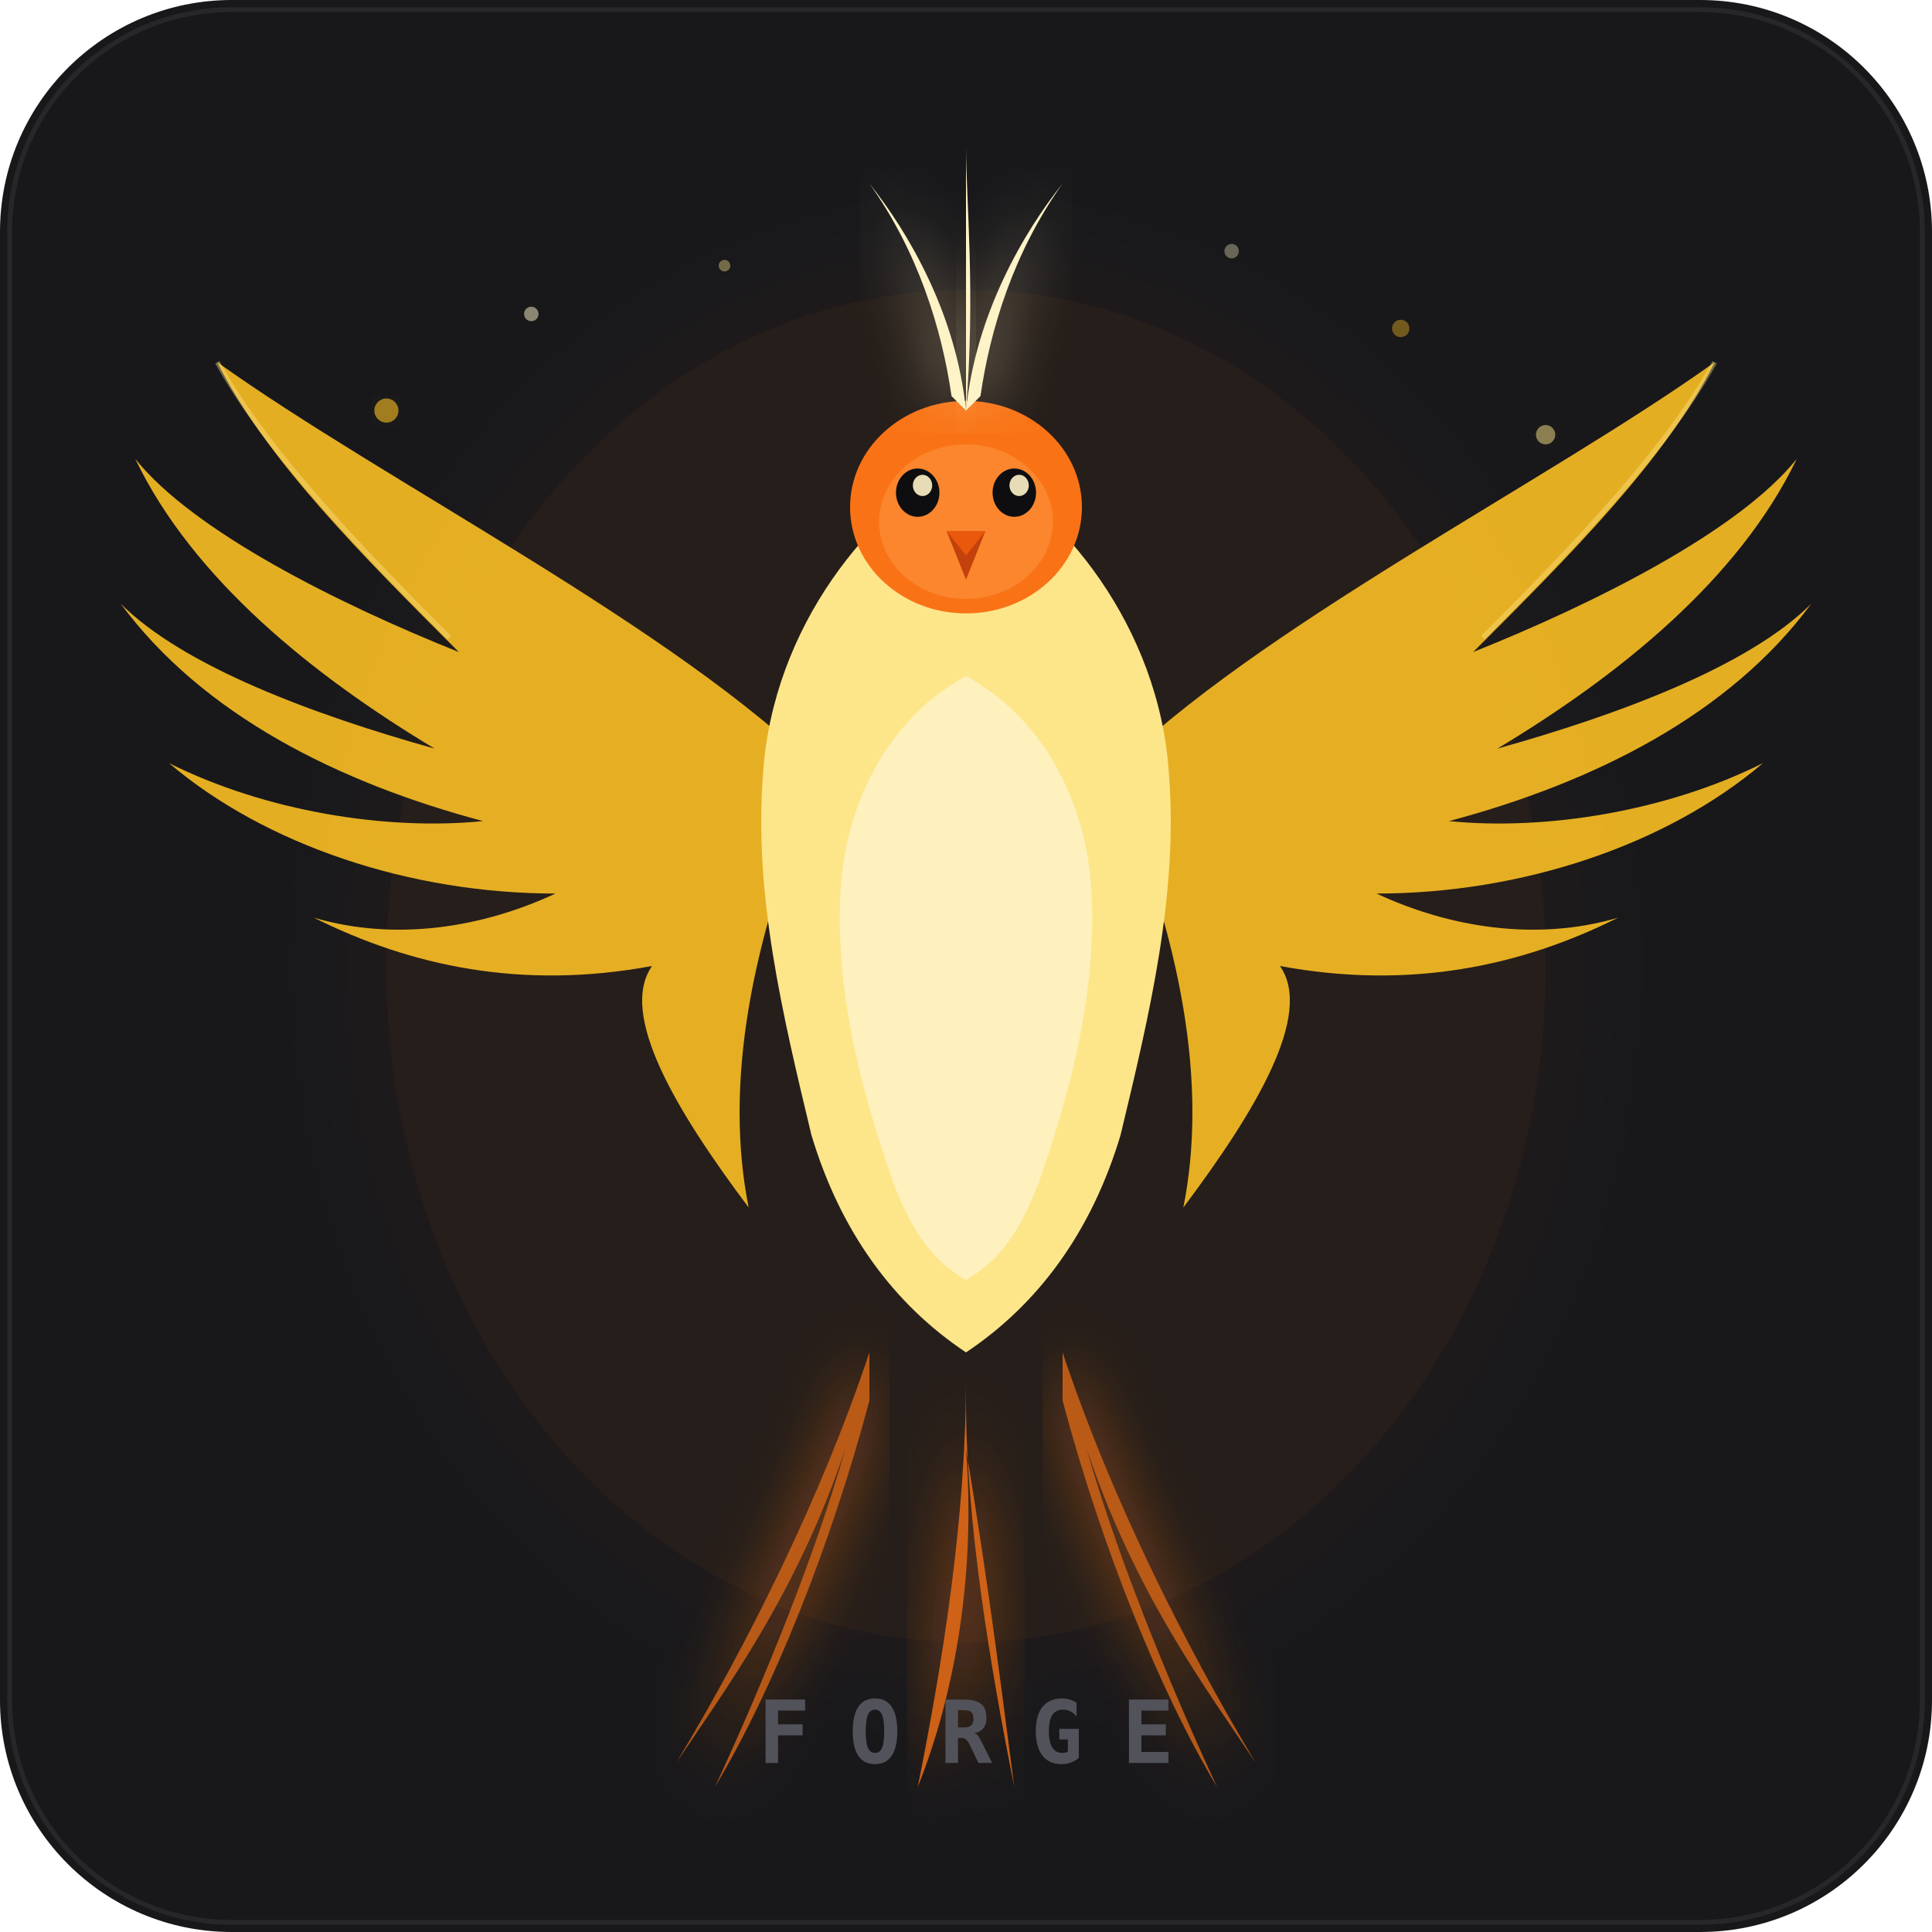
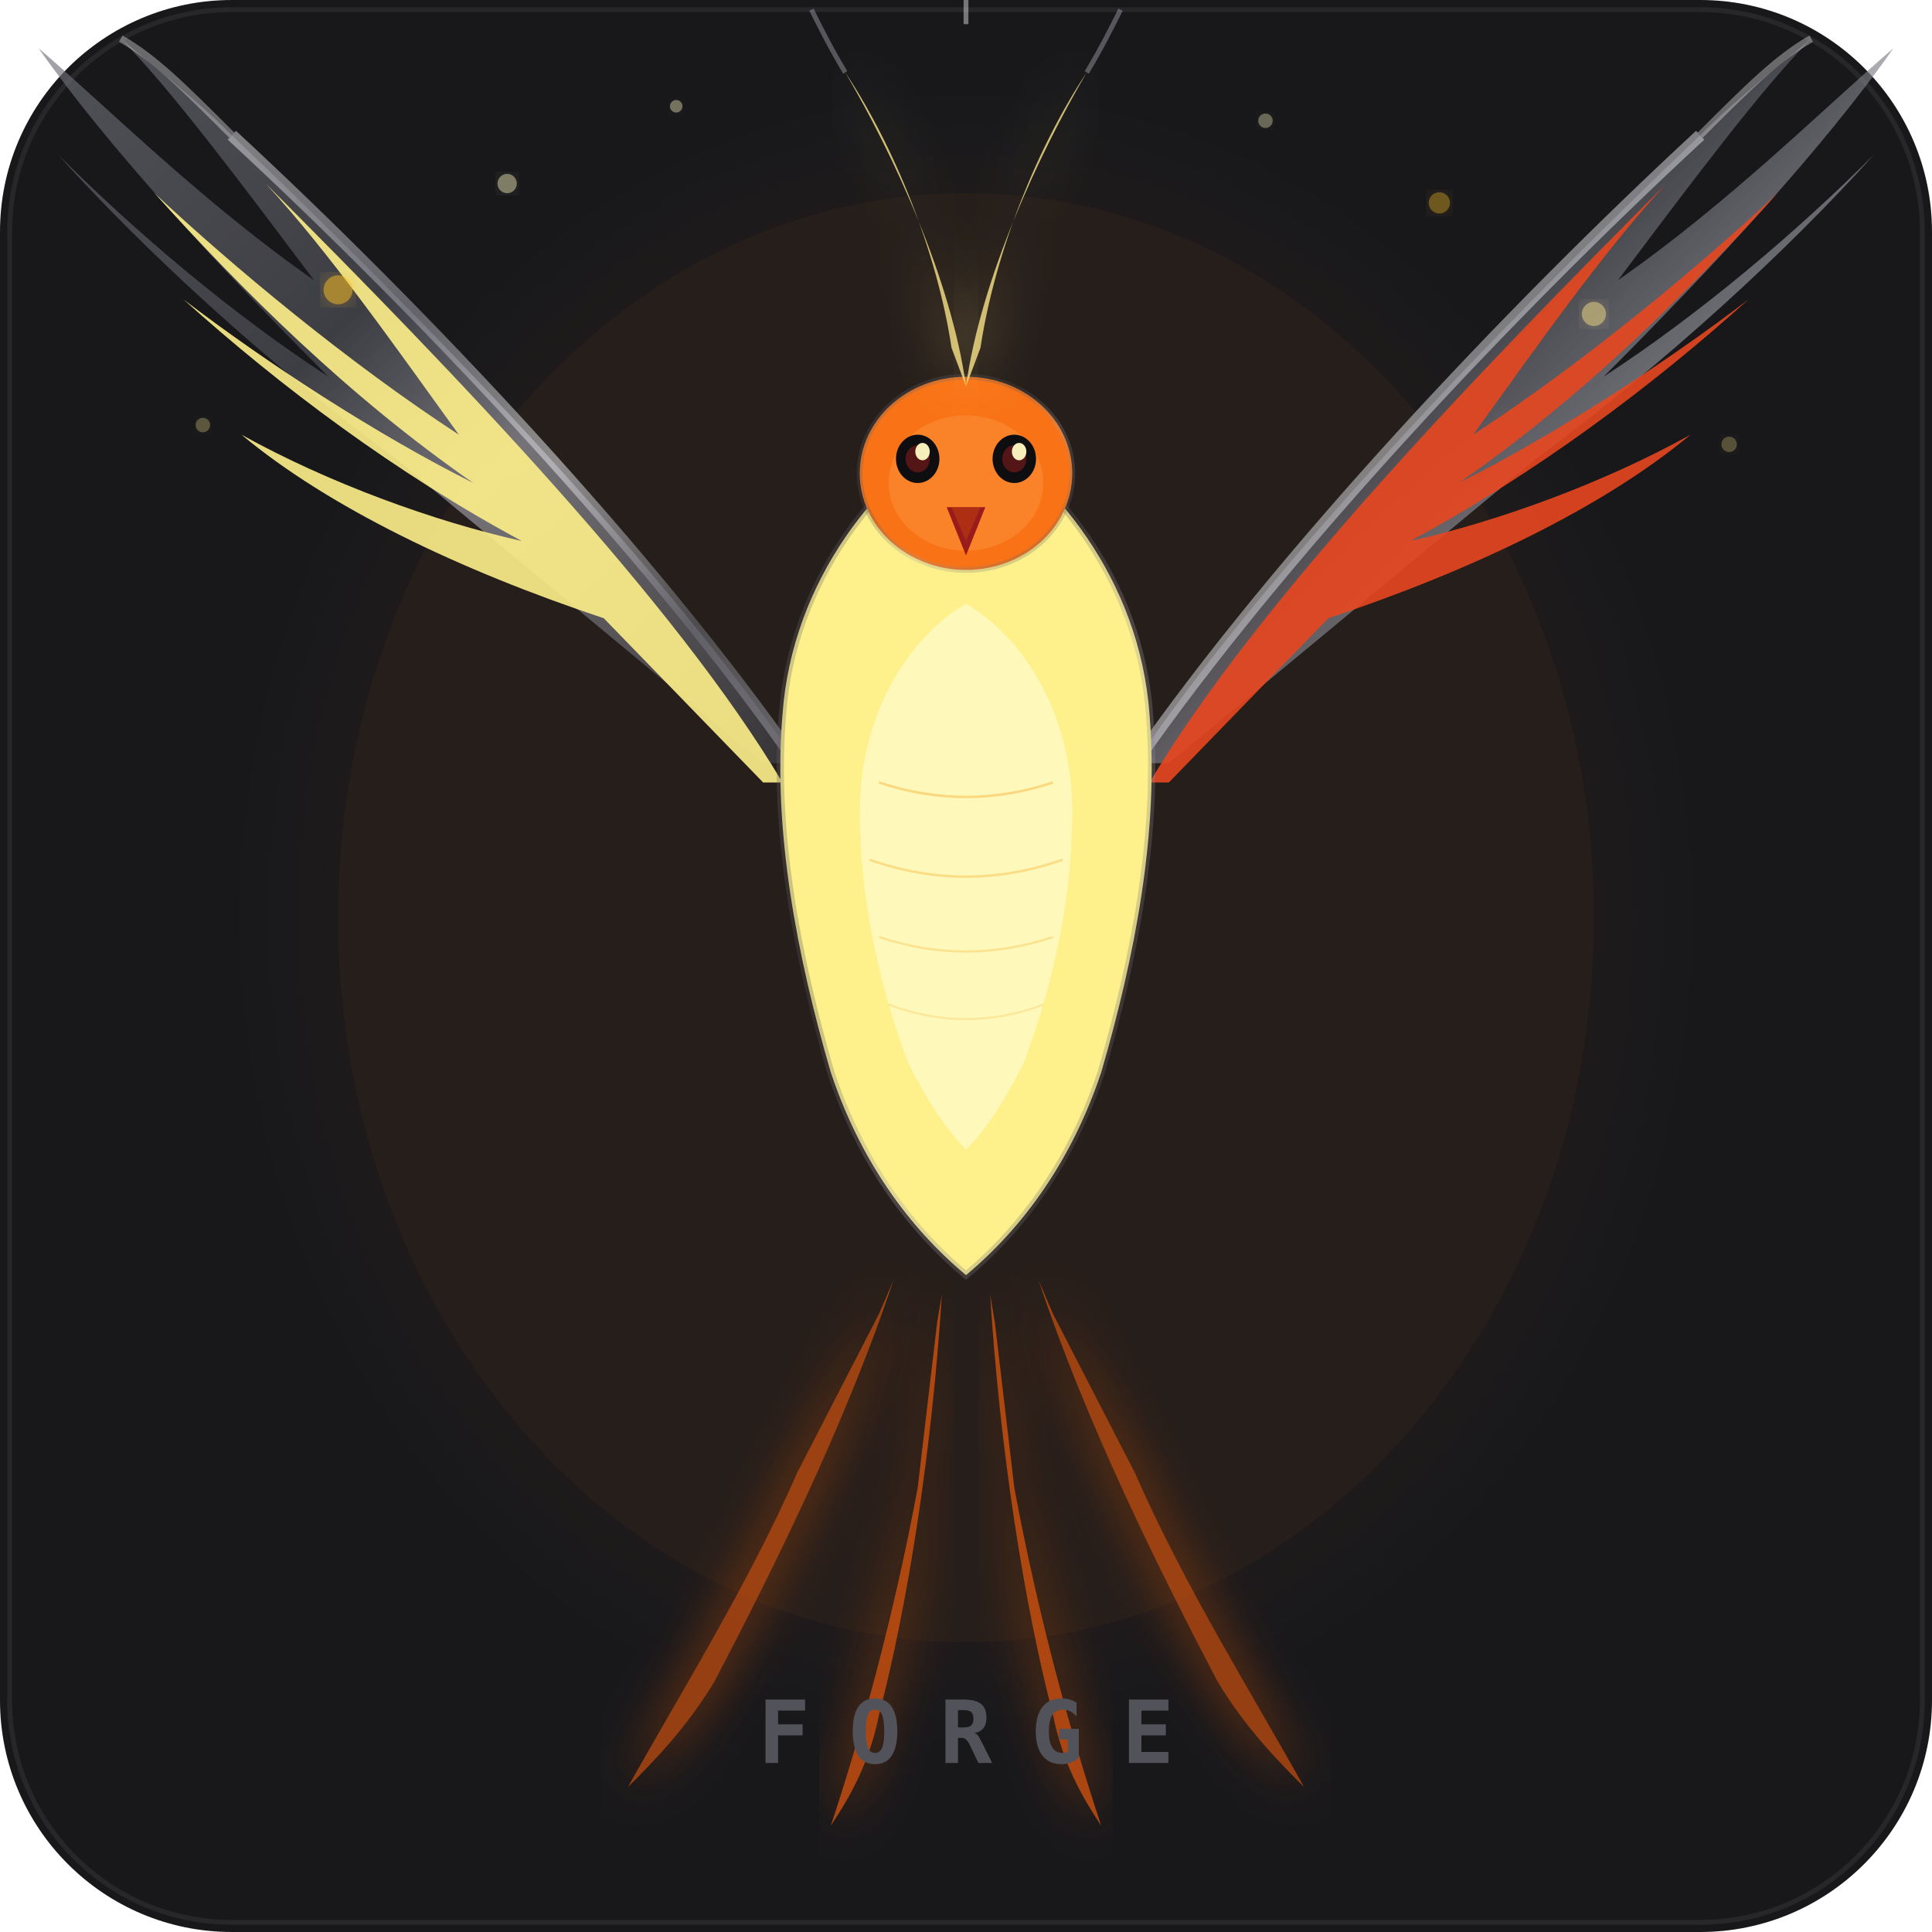
<svg xmlns="http://www.w3.org/2000/svg" viewBox="0 0 400 400" fill="none">
  <defs>
    <linearGradient id="bg" x1="0" y1="0" x2="400" y2="400">
      <stop offset="0%" stop-color="#18181b" />
      <stop offset="100%" stop-color="#0e0e10" />
    </linearGradient>
-     <linearGradient id="bodyMain" x1="200" y1="60" x2="200" y2="320">
-       <stop offset="0%" stop-color="#fde68a" />
-       <stop offset="25%" stop-color="#f97316" />
-       <stop offset="60%" stop-color="#ea580c" />
-       <stop offset="100%" stop-color="#c2410c" />
+     <linearGradient id="fireBody" x1="200" y1="50" x2="200" y2="310">
+       <stop offset="0%" stop-color="#fef08a" />
+       <stop offset="20%" stop-color="#fbbf24" />
+       <stop offset="50%" stop-color="#f97316" />
+       <stop offset="80%" stop-color="#dc2626" />
+       <stop offset="100%" stop-color="#991b1b" />
    </linearGradient>
-     <linearGradient id="wingLeft" x1="60" y1="100" x2="180" y2="250">
-       <stop offset="0%" stop-color="#fbbf24" />
-       <stop offset="50%" stop-color="#f97316" />
+     <linearGradient id="fireWingL" x1="20" y1="50" x2="180" y2="240">
+       <stop offset="0%" stop-color="#fef08a" />
+       <stop offset="30%" stop-color="#fbbf24" />
+       <stop offset="60%" stop-color="#f97316" />
      <stop offset="100%" stop-color="#dc2626" />
    </linearGradient>
-     <linearGradient id="wingRight" x1="220" y1="100" x2="340" y2="250">
-       <stop offset="0%" stop-color="#fbbf24" />
-       <stop offset="50%" stop-color="#f97316" />
+     <linearGradient id="fireWingR" x1="380" y1="50" x2="220" y2="240">
+       <stop offset="0%" stop-color="#fef08a" />
+       <stop offset="30%" stop-color="#fbbf24" />
+       <stop offset="60%" stop-color="#f97316" />
      <stop offset="100%" stop-color="#dc2626" />
    </linearGradient>
-     <linearGradient id="chest" x1="200" y1="160" x2="200" y2="280">
-       <stop offset="0%" stop-color="#fef3c7" />
+     <linearGradient id="fireChest" x1="200" y1="120" x2="200" y2="250">
+       <stop offset="0%" stop-color="#fef9c3" />
      <stop offset="50%" stop-color="#fde68a" />
-       <stop offset="100%" stop-color="#fbbf24" />
+       <stop offset="100%" stop-color="#f59e0b" />
    </linearGradient>
-     <linearGradient id="tailFlame" x1="200" y1="280" x2="200" y2="370">
-       <stop offset="0%" stop-color="#f97316" />
-       <stop offset="40%" stop-color="#ef4444" />
-       <stop offset="100%" stop-color="#dc2626" stop-opacity="0.3" />
+     <linearGradient id="fireTail" x1="200" y1="260" x2="200" y2="370">
+       <stop offset="0%" stop-color="#ea580c" />
+       <stop offset="50%" stop-color="#dc2626" />
+       <stop offset="100%" stop-color="#7f1d1d" stop-opacity="0" />
    </linearGradient>
-     <linearGradient id="crest" x1="200" y1="50" x2="200" y2="100">
-       <stop offset="0%" stop-color="#fef3c7" />
-       <stop offset="100%" stop-color="#f97316" />
+     <linearGradient id="chrome" x1="0" y1="0" x2="1" y2="1">
+       <stop offset="0%" stop-color="#d4d4d8" />
+       <stop offset="30%" stop-color="#a1a1aa" />
+       <stop offset="55%" stop-color="#e4e4e7" />
+       <stop offset="80%" stop-color="#71717a" />
+       <stop offset="100%" stop-color="#a1a1aa" />
+     </linearGradient>
+     <linearGradient id="chromeDark" x1="0" y1="0" x2="1" y2="1">
+       <stop offset="0%" stop-color="#71717a" />
+       <stop offset="40%" stop-color="#52525b" />
+       <stop offset="60%" stop-color="#a1a1aa" />
+       <stop offset="100%" stop-color="#3f3f46" />
    </linearGradient>
    <filter id="glow">
-       <feGaussianBlur stdDeviation="6" result="blur" />
+       <feGaussianBlur stdDeviation="5" result="b" />
      <feMerge>
-         <feMergeNode in="blur" />
+         <feMergeNode in="b" />
        <feMergeNode in="SourceGraphic" />
      </feMerge>
    </filter>
    <filter id="softGlow">
-       <feGaussianBlur stdDeviation="12" result="blur" />
+       <feGaussianBlur stdDeviation="12" result="b" />
      <feMerge>
-         <feMergeNode in="blur" />
+         <feMergeNode in="b" />
+         <feMergeNode in="SourceGraphic" />
+       </feMerge>
+     </filter>
+     <filter id="emberGlow">
+       <feGaussianBlur stdDeviation="3" result="b" />
+       <feMerge>
+         <feMergeNode in="b" />
        <feMergeNode in="SourceGraphic" />
      </feMerge>
    </filter>
  </defs>
  <rect width="400" height="400" rx="48" fill="url(#bg)" />
  <rect x="2" y="2" width="396" height="396" rx="46" fill="none" stroke="#27272a" stroke-width="1" />
-   <ellipse cx="200" cy="200" rx="120" ry="140" fill="#f97316" opacity="0.06" filter="url(#softGlow)" />
-   <path d="M180 280 C170 310, 155 340, 140 365 C150 350, 165 330, 175 300 C168 325, 155 355, 148 370 C160 350, 172 320, 180 290Z" fill="url(#tailFlame)" opacity="0.7" filter="url(#glow)" />
-   <path d="M200 285 C200 315, 195 345, 190 370 C198 350, 202 325, 200 300 C205 330, 208 355, 210 370 C205 345, 200 315, 200 290Z" fill="url(#tailFlame)" opacity="0.8" filter="url(#glow)" />
-   <path d="M220 280 C230 310, 245 340, 260 365 C250 350, 235 330, 225 300 C232 325, 245 355, 252 370 C240 350, 228 320, 220 290Z" fill="url(#tailFlame)" opacity="0.7" filter="url(#glow)" />
-   <path d="M170 160     C140 130, 80 100, 45 75     C55 95, 75 115, 95 135     C70 125, 40 110, 28 95     C40 120, 65 140, 90 155     C65 148, 38 138, 25 125     C42 148, 70 162, 100 170     C80 172, 55 168, 35 158     C55 175, 85 185, 115 185     C100 192, 82 195, 65 190     C85 200, 108 205, 135 200     C128 210, 140 230, 155 250     C150 225, 155 195, 170 160Z" fill="url(#wingLeft)" opacity="0.9" />
-   <path d="M230 160     C260 130, 320 100, 355 75     C345 95, 325 115, 305 135     C330 125, 360 110, 372 95     C360 120, 335 140, 310 155     C335 148, 362 138, 375 125     C358 148, 330 162, 300 170     C320 172, 345 168, 365 158     C345 175, 315 185, 285 185     C300 192, 318 195, 335 190     C315 200, 292 205, 265 200     C272 210, 260 230, 245 250     C250 225, 245 195, 230 160Z" fill="url(#wingRight)" opacity="0.9" />
-   <path d="M200 95     C220 105, 240 130, 242 160     C244 185, 238 210, 232 235     C226 255, 215 270, 200 280     C185 270, 174 255, 168 235     C162 210, 156 185, 158 160     C160 130, 180 105, 200 95Z" fill="url(#bodyMain)" />
-   <path d="M200 140     C215 148, 225 165, 226 185     C227 205, 222 225, 215 245     C210 258, 205 262, 200 265     C195 262, 190 258, 185 245     C178 225, 173 205, 174 185     C175 165, 185 148, 200 140Z" fill="url(#chest)" opacity="0.85" />
-   <ellipse cx="200" cy="105" rx="24" ry="22" fill="#f97316" />
-   <ellipse cx="200" cy="108" rx="18" ry="16" fill="#fb923c" opacity="0.6" />
-   <path d="M200 85 C198 65, 188 48, 180 38 C190 52, 195 68, 197 82Z" fill="url(#crest)" filter="url(#glow)" />
-   <path d="M200 85 C202 60, 200 42, 200 30 C200 45, 200 65, 200 82Z" fill="url(#crest)" filter="url(#glow)" />
-   <path d="M200 85 C202 65, 212 48, 220 38 C210 52, 205 68, 203 82Z" fill="url(#crest)" filter="url(#glow)" />
-   <ellipse cx="190" cy="102" rx="4.5" ry="5" fill="#0e0e10" />
-   <ellipse cx="210" cy="102" rx="4.5" ry="5" fill="#0e0e10" />
-   <ellipse cx="191" cy="100.5" rx="2" ry="2.2" fill="#fef3c7" opacity="0.9" />
-   <ellipse cx="211" cy="100.5" rx="2" ry="2.2" fill="#fef3c7" opacity="0.9" />
-   <path d="M196 110 L200 120 L204 110 Z" fill="#c2410c" />
-   <path d="M196 110 L200 115 L204 110 Z" fill="#ea580c" />
-   <path d="M45 75 C55 93, 73 112, 93 132" stroke="#fde68a" stroke-width="1" opacity="0.4" fill="none" />
-   <path d="M355 75 C345 93, 327 112, 307 132" stroke="#fde68a" stroke-width="1" opacity="0.4" fill="none" />
-   <circle cx="80" cy="85" r="2.5" fill="#fbbf24" opacity="0.6" filter="url(#glow)" />
-   <circle cx="320" cy="90" r="2" fill="#fde68a" opacity="0.5" filter="url(#glow)" />
-   <circle cx="110" cy="65" r="1.5" fill="#fef3c7" opacity="0.5" />
-   <circle cx="290" cy="68" r="1.8" fill="#fbbf24" opacity="0.4" />
-   <circle cx="150" cy="55" r="1.2" fill="#fde68a" opacity="0.4" />
-   <circle cx="255" cy="52" r="1.5" fill="#fef3c7" opacity="0.35" />
+   <ellipse cx="200" cy="190" rx="130" ry="150" fill="#f97316" opacity="0.06" filter="url(#softGlow)" />
+   <path d="M185 265 C175 295, 160 325, 148 348 C142 358, 135 365, 130 370 C140 352, 155 328, 165 305 L182 272Z" fill="url(#fireTail)" opacity="0.6" filter="url(#glow)" />
+   <path d="M195 268 C193 300, 188 332, 182 355 C180 365, 176 372, 172 378 C178 360, 185 335, 190 308 L194 274Z" fill="url(#fireTail)" opacity="0.7" filter="url(#glow)" />
+   <path d="M200 270 C200 305, 200 340, 200 368 C200 375, 200 380, 200 385 C200 375, 200 342, 200 308Z" fill="url(#fireTail)" opacity="0.85" filter="url(#glow)" />
+   <path d="M205 268 C207 300, 212 332, 218 355 C220 365, 224 372, 228 378 C222 360, 215 335, 210 308 L206 274Z" fill="url(#fireTail)" opacity="0.7" filter="url(#glow)" />
+   <path d="M215 265 C225 295, 240 325, 252 348 C258 358, 265 365, 270 370 C260 352, 245 328, 235 305 L218 272Z" fill="url(#fireTail)" opacity="0.6" filter="url(#glow)" />
+   <path d="M165 158 C138 118, 90 68, 48 28 C40 20, 32 14, 25 8            C35 18, 50 38, 65 58            C42 42, 22 22, 8 10            C22 30, 45 55, 68 78            C48 65, 28 48, 12 32            C30 52, 55 75, 82 95            L158 158Z" fill="url(#chromeDark)" opacity="0.65" />
+   <path d="M162 162 C140 125, 95 78, 55 38            C68 52, 82 72, 95 90            C72 75, 48 55, 32 40            C50 60, 72 82, 98 100            C78 90, 55 75, 38 62            C58 80, 82 98, 108 112            C90 108, 68 100, 50 90            C68 105, 95 118, 125 128            L158 162Z" fill="url(#fireWingL)" opacity="0.9" />
+   <path d="M165 158 C135 115, 88 65, 48 28" stroke="url(#chrome)" stroke-width="2.5" fill="none" opacity="0.55" />
+   <path d="M48 28 C38 18, 32 12, 25 8" stroke="#e4e4e7" stroke-width="1.5" fill="none" opacity="0.4" />
+   <path d="M235 158 C262 118, 310 68, 352 28 C360 20, 368 14, 375 8            C365 18, 350 38, 335 58            C358 42, 378 22, 392 10            C378 30, 355 55, 332 78            C352 65, 372 48, 388 32            C370 52, 345 75, 318 95            L242 158Z" fill="url(#chromeDark)" opacity="0.65" />
+   <path d="M238 162 C260 125, 305 78, 345 38            C332 52, 318 72, 305 90            C328 75, 352 55, 368 40            C350 60, 328 82, 302 100            C322 90, 345 75, 362 62            C342 80, 318 98, 292 112            C310 108, 332 100, 350 90            C332 105, 305 118, 275 128            L242 162Z" fill="url(#fireWingR)" opacity="0.9" />
+   <path d="M235 158 C265 115, 312 65, 352 28" stroke="url(#chrome)" stroke-width="2.5" fill="none" opacity="0.55" />
+   <path d="M352 28 C362 18, 368 12, 375 8" stroke="#e4e4e7" stroke-width="1.5" fill="none" opacity="0.4" />
+   <path d="M200 88 C218 98, 236 120, 238 148 C240 172, 235 198, 228 222 C222 240, 212 254, 200 264 C188 254, 178 240, 172 222 C165 198, 160 172, 162 148 C164 120, 182 98, 200 88Z" fill="url(#fireBody)" />
+   <path d="M200 88 C218 98, 236 120, 238 148 C240 172, 235 198, 228 222 C222 240, 212 254, 200 264 C188 254, 178 240, 172 222 C165 198, 160 172, 162 148 C164 120, 182 98, 200 88Z" fill="none" stroke="url(#chromeDark)" stroke-width="1.5" opacity="0.3" />
+   <path d="M200 125 C212 132, 222 148, 222 168 C222 186, 218 204, 212 220 C208 228, 204 234, 200 238 C196 234, 192 228, 188 220 C182 204, 178 186, 178 168 C178 148, 188 132, 200 125Z" fill="url(#fireChest)" opacity="0.85" />
+   <path d="M182 162 Q200 168 218 162" stroke="#f59e0b" stroke-width="0.5" fill="none" opacity="0.35" />
+   <path d="M180 178 Q200 185 220 178" stroke="#f59e0b" stroke-width="0.5" fill="none" opacity="0.3" />
+   <path d="M182 194 Q200 200 218 194" stroke="#f59e0b" stroke-width="0.45" fill="none" opacity="0.25" />
+   <path d="M184 208 Q200 214 216 208" stroke="#f59e0b" stroke-width="0.4" fill="none" opacity="0.2" />
+   <ellipse cx="200" cy="98" rx="22" ry="20" fill="#f97316" />
+   <ellipse cx="200" cy="100" rx="16" ry="14" fill="#fb923c" opacity="0.5" />
+   <ellipse cx="200" cy="98" rx="22" ry="20" fill="none" stroke="url(#chromeDark)" stroke-width="1.2" opacity="0.25" />
+   <path d="M200 80 C197 58, 185 32, 175 15 C185 30, 194 52, 197 72Z" fill="#fde68a" filter="url(#glow)" opacity="0.8" />
+   <path d="M200 80 C200 52, 200 25, 200 5 C200 28, 200 55, 200 72Z" fill="#fef08a" filter="url(#glow)" opacity="0.9" />
+   <path d="M200 80 C203 58, 215 32, 225 15 C215 30, 206 52, 203 72Z" fill="#fde68a" filter="url(#glow)" opacity="0.8" />
+   <path d="M175 15 C172 10, 170 6, 168 2" stroke="#a1a1aa" stroke-width="1" fill="none" opacity="0.45" />
+   <path d="M200 5 C200 2, 200 0, 200 -2" stroke="#d4d4d8" stroke-width="1" fill="none" opacity="0.5" />
+   <path d="M225 15 C228 10, 230 6, 232 2" stroke="#a1a1aa" stroke-width="1" fill="none" opacity="0.45" />
+   <ellipse cx="190" cy="95" rx="4.5" ry="5" fill="#0e0e10" />
+   <ellipse cx="210" cy="95" rx="4.5" ry="5" fill="#0e0e10" />
+   <ellipse cx="190" cy="95" rx="2.5" ry="2.8" fill="#991b1b" opacity="0.5" />
+   <ellipse cx="210" cy="95" rx="2.5" ry="2.8" fill="#991b1b" opacity="0.5" />
+   <ellipse cx="191" cy="93.5" rx="1.5" ry="1.8" fill="#fef9c3" opacity="0.95" />
+   <ellipse cx="211" cy="93.5" rx="1.5" ry="1.8" fill="#fef9c3" opacity="0.95" />
+   <path d="M196 105 L200 115 L204 105Z" fill="#991b1b" />
+   <path d="M197 105 L200 112 L203 105Z" fill="#c2410c" opacity="0.5" />
+   <circle cx="70" cy="60" r="3" fill="#fbbf24" opacity="0.55" filter="url(#emberGlow)" />
+   <circle cx="330" cy="65" r="2.5" fill="#fde68a" opacity="0.5" filter="url(#emberGlow)" />
+   <circle cx="105" cy="38" r="2" fill="#fef9c3" opacity="0.45" filter="url(#emberGlow)" />
+   <circle cx="298" cy="42" r="2.2" fill="#fbbf24" opacity="0.38" filter="url(#emberGlow)" />
+   <circle cx="42" cy="88" r="1.5" fill="#fde68a" opacity="0.3" filter="url(#emberGlow)" />
+   <circle cx="358" cy="92" r="1.6" fill="#fde68a" opacity="0.28" filter="url(#emberGlow)" />
+   <circle cx="140" cy="22" r="1.3" fill="#fef9c3" opacity="0.4" filter="url(#emberGlow)" />
+   <circle cx="262" cy="25" r="1.5" fill="#fef9c3" opacity="0.35" filter="url(#emberGlow)" />
  <text x="200" y="365" text-anchor="middle" fill="#52525b" font-family="'SF Mono', 'Fira Code', monospace" font-size="18" font-weight="700" letter-spacing="8">FORGE</text>
</svg>
